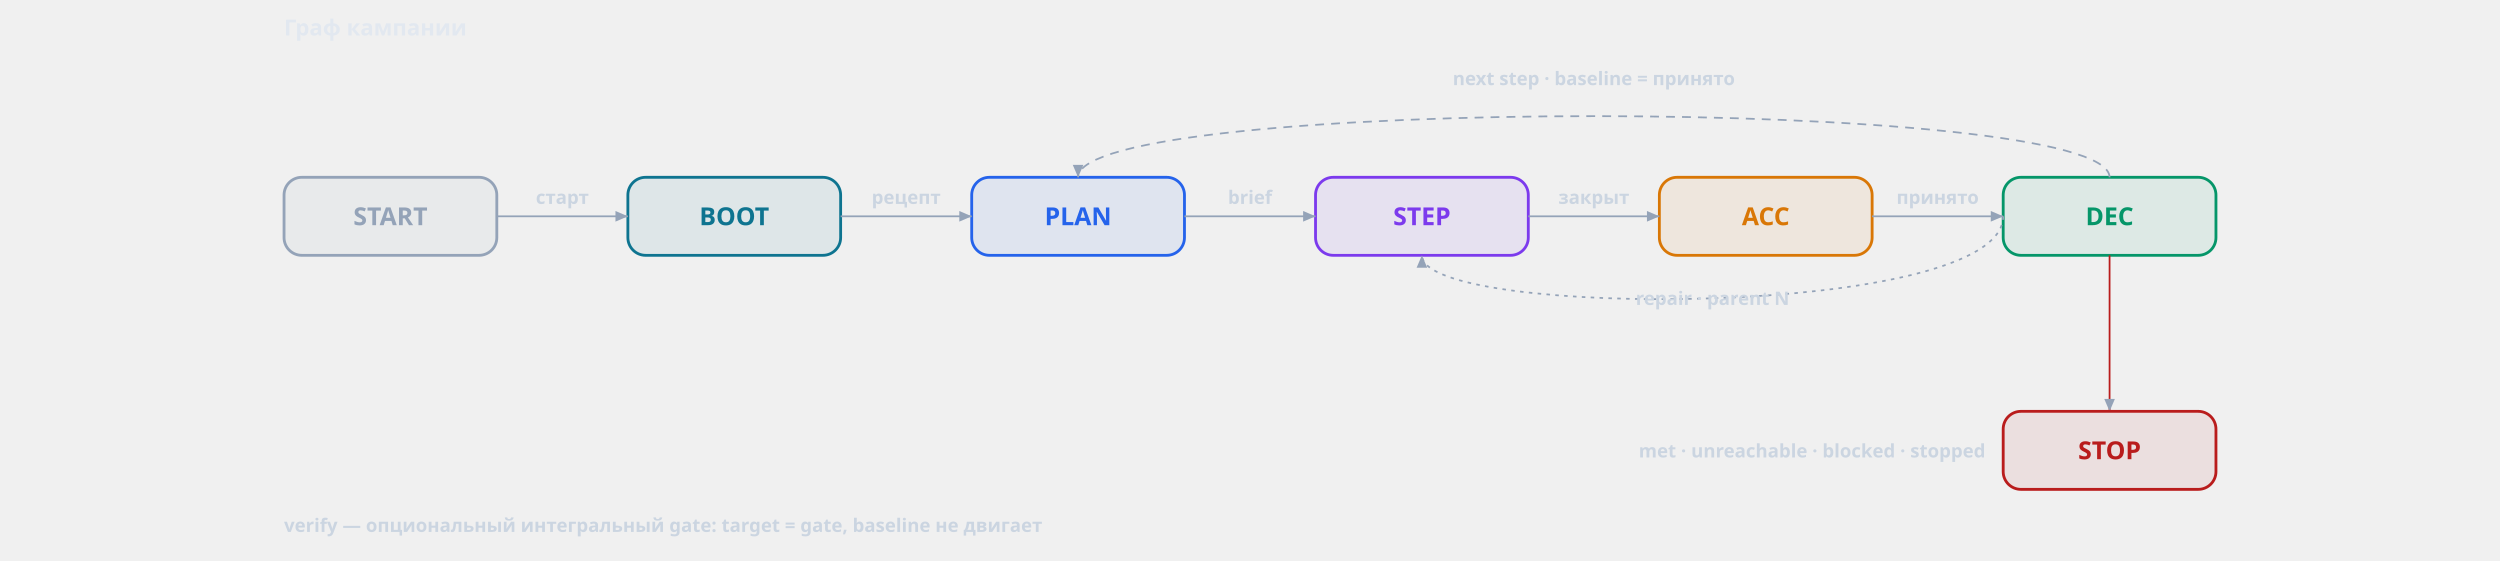
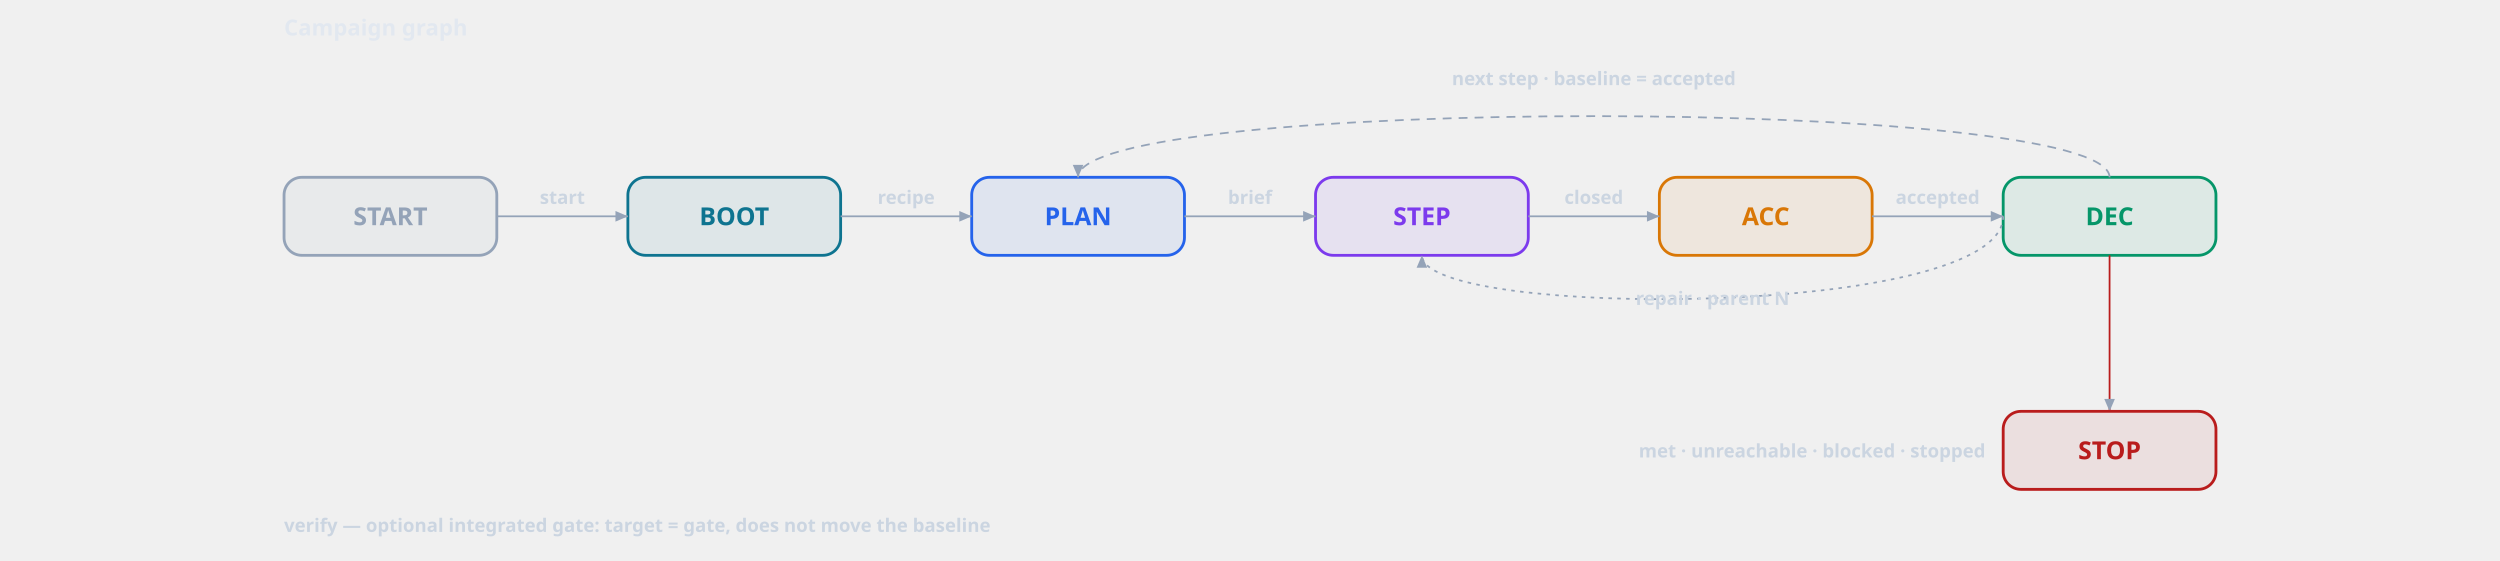
<svg xmlns="http://www.w3.org/2000/svg" viewBox="0 688 1410 316" width="1410" height="316" font-family="Segoe UI, system-ui, sans-serif">
  <defs>
    <marker id="arrow" markerWidth="9" markerHeight="9" refX="7" refY="3" orient="auto">
      <path d="M0,0 L7,3 L0,6 Z" fill="#94a3b8" />
    </marker>
  </defs>
  <style>
.t{font-size:13px;font-weight:600;fill:#e2e8f0}
.s{font-size:10.5px;fill:#94a3b8}
.h{font-size:12.5px;font-weight:700;fill:#ffffff}
.ho{font-size:9.5px;fill:#ffffff;fill-opacity:0.85}
.g{font-size:10.5px;font-weight:600}
.band{fill:#141d31}
.bt{fill:#ffffff;font-size:15px;font-weight:700}
.ol{fill:#e2e8f0;font-size:11.5px}
.lt{font-size:12.5px;font-weight:700;fill:#e2e8f0}
.ls{font-size:10.5px;fill:#94a3b8}
.lm{font-family:ui-monospace,Consolas,Menlo,monospace;font-size:12px;font-weight:700}
.bm{font-family:ui-monospace,Consolas,Menlo,monospace;font-size:10.5px;font-weight:700}
.st{font-size:14px;font-weight:700}
</style>
  <rect x="24" y="24" width="1362" height="138" rx="10" class="band" />
-   <text x="42" y="48" class="bt">Оркестратор · cheap — кампания: primary · шаг: pdca-orchestrator</text>
-   <text x="42" y="76" class="ol">← BOOTSTRAP ← «старт кампании» · «новая цель»</text>
-   <text x="42" y="94" class="ol">← PLAN ← «baseline принят» · «next seed»</text>
-   <text x="42" y="112" class="ol">← STEP ← «brief утверждён» · «реплан r+1»</text>
-   <text x="723.0" y="76" class="ol">← ACCEPT ← «шаг закрыт»</text>
-   <text x="723.0" y="94" class="ol">← DECIDE ← «замер принят»</text>
-   <text x="723.0" y="112" class="ol">← STOP ← «met» · «unreachable» · «blocked» · «stopped»</text>
+   <text x="42" y="48" class="bt">Orchestrator · cheap — campaign: primary · step: pdca-orchestrator</text>
+   <text x="42" y="76" class="ol">← BOOTSTRAP ← "campaign start" · "new goal"</text>
+   <text x="42" y="94" class="ol">← PLAN ← "baseline accepted" · "next seed"</text>
+   <text x="42" y="112" class="ol">← STEP ← "brief approved" · "replan r+1"</text>
+   <text x="723.0" y="76" class="ol">← ACCEPT ← "step closed"</text>
+   <text x="723.0" y="94" class="ol">← DECIDE ← "measurement accepted"</text>
+   <text x="723.0" y="112" class="ol">← STOP ← "met" · "unreachable" · "blocked" · "stopped"</text>
  <rect x="24" y="224" width="210" height="40" rx="8" fill="#0e7490" />
  <text x="129.0" y="241" class="h" text-anchor="middle">B · BOOTSTRAP</text>
  <text x="129.0" y="257" class="ho" text-anchor="middle">pdca-planner + pdca-executor · medium/cheap</text>
  <polyline points="129.0,264 129.0,280" fill="none" stroke="#94a3b8" marker-end="url(#arrow)" />
  <rect x="24" y="280" width="210" height="50" rx="8" fill="#223046" stroke="#3b4a63" stroke-width="1" />
  <rect x="25" y="287" width="3" height="36" rx="1.5" fill="#4f46e5" />
  <rect x="176" y="287" width="50" height="18" rx="6" fill="#4f46e5" />
  <text x="201.0" y="299.5" class="bm" fill="#cbd5e1" text-anchor="middle">medium</text>
-   <text x="37" y="303" class="t">Цель + рецепт</text>
-   <text x="37" y="322" class="s">pdca-planner · read-only · фиксация</text>
+   <text x="37" y="303" class="t">Goal + recipe</text>
+   <text x="37" y="322" class="s">pdca-planner · read-only · fixation</text>
  <rect x="24" y="342" width="210" height="50" rx="8" fill="#223046" stroke="#3b4a63" stroke-width="1" />
  <rect x="25" y="349" width="3" height="36" rx="1.5" fill="#0d9488" />
  <rect x="176" y="349" width="50" height="18" rx="6" fill="#0d9488" />
  <text x="201.0" y="361.5" class="bm" fill="#cbd5e1" text-anchor="middle">cheap</text>
  <text x="37" y="365" class="t">Baseline</text>
-   <text x="37" y="384" class="s">pdca-executor · edit/bash · тот же…</text>
+   <text x="37" y="384" class="s">pdca-executor · edit/bash · recipe</text>
  <polyline points="129.0,330 129.0,342" fill="none" stroke="#64748b" marker-end="url(#arrow)" />
  <rect x="24" y="404" width="210" height="50" rx="8" fill="#223046" stroke="#3b4a63" stroke-width="1" />
  <rect x="25" y="411" width="3" height="36" rx="1.5" fill="#4f46e5" />
  <rect x="176" y="411" width="50" height="18" rx="6" fill="#4f46e5" />
  <text x="201.0" y="423.5" class="bm" fill="#cbd5e1" text-anchor="middle">medium</text>
-   <text x="37" y="427" class="t">Флор · target</text>
-   <text x="37" y="446" class="s">pdca-planner · baseline + флор</text>
+   <text x="37" y="427" class="t">Floor · target</text>
+   <text x="37" y="446" class="s">pdca-planner · baseline + floor</text>
  <polyline points="129.0,392 129.0,404" fill="none" stroke="#64748b" marker-end="url(#arrow)" />
  <rect x="24" y="466" width="210" height="50" rx="8" fill="#223046" stroke="#3b4a63" stroke-width="1" />
  <rect x="25" y="473" width="3" height="36" rx="1.5" fill="#0d9488" />
  <rect x="176" y="473" width="50" height="18" rx="6" fill="#0d9488" />
  <text x="201.0" y="485.5" class="bm" fill="#cbd5e1" text-anchor="middle">cheap</text>
-   <text x="37" y="489" class="t">Статус-файл</text>
-   <text x="37" y="508" class="s">primary · status-only · один файл</text>
+   <text x="37" y="489" class="t">Status file</text>
+   <text x="37" y="508" class="s">primary · status-only · one file</text>
  <polyline points="129.0,454 129.0,466" fill="none" stroke="#64748b" marker-end="url(#arrow)" />
  <rect x="18" y="272" width="222" height="252" rx="12" fill="none" stroke="#0e7490" stroke-opacity="0.6" stroke-width="1.6" />
  <rect x="258" y="224" width="236" height="40" rx="8" fill="#2563eb" />
  <text x="376.0" y="241" class="h" text-anchor="middle">P · PLAN</text>
  <text x="376.0" y="257" class="ho" text-anchor="middle">pdca-scout + pdca-planner · cheap/medium</text>
  <polyline points="376.0,264 376.0,280" fill="none" stroke="#94a3b8" marker-end="url(#arrow)" />
  <rect x="258" y="280" width="236" height="50" rx="8" fill="#223046" stroke="#3b4a63" stroke-width="1" />
  <rect x="259" y="287" width="3" height="36" rx="1.5" fill="#0d9488" />
  <rect x="436" y="287" width="50" height="18" rx="6" fill="#0d9488" />
  <text x="461.0" y="299.5" class="bm" fill="#cbd5e1" text-anchor="middle">cheap</text>
-   <text x="271" y="303" class="t">Discover · карта</text>
-   <text x="271" y="322" class="s">pdca-scout · разрыв + deferred · read-on…</text>
+   <text x="271" y="303" class="t">Discover · gap map</text>
+   <text x="271" y="322" class="s">pdca-scout · gap + deferred · read-only</text>
  <rect x="258" y="342" width="236" height="50" rx="8" fill="#223046" stroke="#3b4a63" stroke-width="1" />
  <rect x="259" y="349" width="3" height="36" rx="1.5" fill="#0d9488" />
  <rect x="436" y="349" width="50" height="18" rx="6" fill="#0d9488" />
  <text x="461.0" y="361.5" class="bm" fill="#cbd5e1" text-anchor="middle">cheap</text>
  <text x="271" y="365" class="t">Ranked seed</text>
-   <text x="271" y="384" class="s">pdca-scout · факты, не решение</text>
+   <text x="271" y="384" class="s">pdca-scout · facts, not a decision</text>
  <polyline points="376.0,330 376.0,342" fill="none" stroke="#64748b" marker-end="url(#arrow)" />
  <rect x="258" y="404" width="236" height="50" rx="8" fill="#223046" stroke="#3b4a63" stroke-width="1" />
  <rect x="259" y="411" width="3" height="36" rx="1.5" fill="#4f46e5" />
  <rect x="436" y="411" width="50" height="18" rx="6" fill="#4f46e5" />
  <text x="461.0" y="423.5" class="bm" fill="#cbd5e1" text-anchor="middle">medium</text>
-   <text x="271" y="427" class="t">Brief · 6 блоков</text>
+   <text x="271" y="427" class="t">Brief · six blocks</text>
  <text x="271" y="446" class="s">pdca-planner · read-only</text>
  <polyline points="376.0,392 376.0,404" fill="none" stroke="#64748b" marker-end="url(#arrow)" />
  <rect x="258" y="466" width="236" height="50" rx="8" fill="#223046" stroke="#3b4a63" stroke-width="1" />
  <rect x="259" y="473" width="3" height="36" rx="1.5" fill="#4f46e5" />
  <rect x="436" y="473" width="50" height="18" rx="6" fill="#4f46e5" />
  <text x="461.0" y="485.5" class="bm" fill="#cbd5e1" text-anchor="middle">medium</text>
  <text x="271" y="489" class="t">Acceptance · targets</text>
-   <text x="271" y="508" class="s">pdca-planner · флор · скоуп</text>
+   <text x="271" y="508" class="s">pdca-planner · floor · scope</text>
  <polyline points="376.0,454 376.0,466" fill="none" stroke="#64748b" marker-end="url(#arrow)" />
  <rect x="252" y="272" width="248" height="252" rx="12" fill="none" stroke="#2563eb" stroke-opacity="0.6" stroke-width="1.6" />
  <rect x="518" y="224" width="210" height="40" rx="8" fill="#7c3aed" />
  <text x="623.0" y="241" class="h" text-anchor="middle">S · STEP N</text>
  <text x="623.0" y="257" class="ho" text-anchor="middle">orchestrator · cheap</text>
  <polyline points="623.0,264 623.0,280" fill="none" stroke="#94a3b8" marker-end="url(#arrow)" />
  <rect x="518" y="280" width="210" height="50" rx="8" fill="#223046" stroke="#3b4a63" stroke-width="1" />
  <rect x="519" y="287" width="3" height="36" rx="1.5" fill="#4f46e5" />
  <rect x="670" y="287" width="50" height="18" rx="6" fill="#4f46e5" />
  <text x="695.0" y="299.5" class="bm" fill="#cbd5e1" text-anchor="middle">medium</text>
  <text x="531" y="303" class="t">P · PLAN</text>
-   <text x="531" y="322" class="s">pdca-planner · план шага · ревизия r</text>
+   <text x="531" y="322" class="s">pdca-planner · step plan · rev r</text>
  <rect x="518" y="342" width="210" height="50" rx="8" fill="#223046" stroke="#3b4a63" stroke-width="1" />
  <rect x="519" y="349" width="3" height="36" rx="1.5" fill="#0d9488" />
  <rect x="670" y="349" width="50" height="18" rx="6" fill="#0d9488" />
  <text x="695.0" y="361.5" class="bm" fill="#cbd5e1" text-anchor="middle">cheap</text>
  <text x="531" y="365" class="t">D · DO</text>
-   <text x="531" y="384" class="s">pdca-executor · edit/bash · факты</text>
+   <text x="531" y="384" class="s">pdca-executor · edit/bash · facts</text>
  <polyline points="623.0,330 623.0,342" fill="none" stroke="#64748b" marker-end="url(#arrow)" />
  <rect x="518" y="404" width="210" height="50" rx="8" fill="#223046" stroke="#3b4a63" stroke-width="1" />
  <rect x="519" y="411" width="3" height="36" rx="1.5" fill="#4f46e5" />
  <rect x="670" y="411" width="50" height="18" rx="6" fill="#4f46e5" />
  <text x="695.0" y="423.5" class="bm" fill="#cbd5e1" text-anchor="middle">medium</text>
  <text x="531" y="427" class="t">C · CHECK</text>
  <text x="531" y="446" class="s">pdca-check · read-only · evidence</text>
  <polyline points="623.0,392 623.0,404" fill="none" stroke="#64748b" marker-end="url(#arrow)" />
  <rect x="518" y="466" width="210" height="50" rx="8" fill="#223046" stroke="#3b4a63" stroke-width="1" />
  <rect x="519" y="473" width="3" height="36" rx="1.5" fill="#0d9488" />
  <rect x="670" y="473" width="50" height="18" rx="6" fill="#0d9488" />
  <text x="695.0" y="485.5" class="bm" fill="#cbd5e1" text-anchor="middle">cheap</text>
  <text x="531" y="489" class="t">A · ACT</text>
-   <text x="531" y="508" class="s">pdca-executor · статус/доки</text>
+   <text x="531" y="508" class="s">pdca-executor · status/docs</text>
  <polyline points="623.0,454 623.0,466" fill="none" stroke="#64748b" marker-end="url(#arrow)" />
  <rect x="518" y="528" width="210" height="50" rx="8" fill="#223046" stroke="#3b4a63" stroke-width="1" />
  <rect x="519" y="535" width="3" height="36" rx="1.5" fill="#4f46e5" />
  <rect x="670" y="535" width="50" height="18" rx="6" fill="#4f46e5" />
  <text x="695.0" y="547.5" class="bm" fill="#cbd5e1" text-anchor="middle">medium</text>
-   <text x="531" y="551" class="t">Тип шага</text>
+   <text x="531" y="551" class="t">Step kind</text>
  <text x="531" y="570" class="s">increment · repair · verify</text>
  <polyline points="623.0,516 623.0,528" fill="none" stroke="#64748b" marker-end="url(#arrow)" />
  <rect x="512" y="272" width="222" height="314" rx="12" fill="none" stroke="#7c3aed" stroke-opacity="0.6" stroke-width="1.6" />
  <rect x="752" y="224" width="190" height="40" rx="8" fill="#d97706" />
  <text x="847.0" y="241" class="h" text-anchor="middle">A · ACCEPT</text>
  <text x="847.0" y="257" class="ho" text-anchor="middle">pdca-check · medium</text>
  <polyline points="847.0,264 847.0,280" fill="none" stroke="#94a3b8" marker-end="url(#arrow)" />
  <rect x="752" y="280" width="190" height="50" rx="8" fill="#223046" stroke="#3b4a63" stroke-width="1" />
  <rect x="753" y="287" width="3" height="36" rx="1.5" fill="#4f46e5" />
  <rect x="884" y="287" width="50" height="18" rx="6" fill="#4f46e5" />
  <text x="909.0" y="299.5" class="bm" fill="#cbd5e1" text-anchor="middle">medium</text>
-   <text x="765" y="303" class="t">Вердикт</text>
-   <text x="765" y="322" class="s">pdca-check · read-only · по стр…</text>
+   <text x="765" y="303" class="t">Verdict</text>
+   <text x="765" y="322" class="s">pdca-check · read-only · by rows</text>
  <rect x="752" y="342" width="190" height="50" rx="8" fill="#223046" stroke="#3b4a63" stroke-width="1" />
  <rect x="753" y="349" width="3" height="36" rx="1.5" fill="#0d9488" />
  <rect x="884" y="349" width="50" height="18" rx="6" fill="#0d9488" />
  <text x="909.0" y="361.5" class="bm" fill="#cbd5e1" text-anchor="middle">cheap</text>
-   <text x="765" y="365" class="t">Число</text>
-   <text x="765" y="384" class="s">один прогон · красное в архив</text>
+   <text x="765" y="365" class="t">Number</text>
+   <text x="765" y="384" class="s">one run · red is archived</text>
  <polyline points="847.0,330 847.0,342" fill="none" stroke="#64748b" marker-end="url(#arrow)" />
  <rect x="752" y="404" width="190" height="50" rx="8" fill="#223046" stroke="#3b4a63" stroke-width="1" />
  <rect x="753" y="411" width="3" height="36" rx="1.5" fill="#0d9488" />
  <rect x="884" y="411" width="50" height="18" rx="6" fill="#0d9488" />
  <text x="909.0" y="423.5" class="bm" fill="#cbd5e1" text-anchor="middle">cheap</text>
-   <text x="765" y="427" class="t">Строка шага</text>
-   <text x="765" y="446" class="s">primary · запись в статус-файл</text>
+   <text x="765" y="427" class="t">Step row</text>
+   <text x="765" y="446" class="s">primary · status-file write</text>
  <polyline points="847.0,392 847.0,404" fill="none" stroke="#64748b" marker-end="url(#arrow)" />
  <rect x="746" y="272" width="202" height="190" rx="12" fill="none" stroke="#d97706" stroke-opacity="0.6" stroke-width="1.6" />
  <rect x="966" y="224" width="196" height="40" rx="8" fill="#059669" />
  <text x="1064.0" y="241" class="h" text-anchor="middle">R · DECIDE</text>
  <text x="1064.0" y="257" class="ho" text-anchor="middle">pdca-planner · medium</text>
  <polyline points="1064.0,264 1064.0,280" fill="none" stroke="#94a3b8" marker-end="url(#arrow)" />
  <rect x="966" y="280" width="196" height="50" rx="8" fill="#223046" stroke="#3b4a63" stroke-width="1" />
  <rect x="967" y="287" width="3" height="36" rx="1.5" fill="#4f46e5" />
  <rect x="1104" y="287" width="50" height="18" rx="6" fill="#4f46e5" />
  <text x="1129.0" y="299.5" class="bm" fill="#cbd5e1" text-anchor="middle">medium</text>
-   <text x="979" y="303" class="t">Цель?</text>
-   <text x="979" y="322" class="s">pdca-planner · read-only · преди…</text>
+   <text x="979" y="303" class="t">Goal?</text>
+   <text x="979" y="322" class="s">pdca-planner · predicate</text>
  <rect x="966" y="342" width="196" height="50" rx="8" fill="#223046" stroke="#3b4a63" stroke-width="1" />
  <rect x="967" y="349" width="3" height="36" rx="1.5" fill="#4f46e5" />
  <rect x="1104" y="349" width="50" height="18" rx="6" fill="#4f46e5" />
  <text x="1129.0" y="361.5" class="bm" fill="#cbd5e1" text-anchor="middle">medium</text>
-   <text x="979" y="365" class="t">Остаток</text>
-   <text x="979" y="384" class="s">доказать числами · блокер</text>
+   <text x="979" y="365" class="t">Remainder</text>
+   <text x="979" y="384" class="s">prove with numbers · blocker</text>
  <polyline points="1064.0,330 1064.0,342" fill="none" stroke="#64748b" marker-end="url(#arrow)" />
  <rect x="966" y="404" width="196" height="50" rx="8" fill="#223046" stroke="#3b4a63" stroke-width="1" />
  <rect x="967" y="411" width="3" height="36" rx="1.5" fill="#4f46e5" />
  <rect x="1104" y="411" width="50" height="18" rx="6" fill="#4f46e5" />
  <text x="1129.0" y="423.5" class="bm" fill="#cbd5e1" text-anchor="middle">medium</text>
  <text x="979" y="427" class="t">Next seed</text>
-   <text x="979" y="446" class="s">pdca-planner · read-only · следу…</text>
+   <text x="979" y="446" class="s">pdca-planner · the next step</text>
  <polyline points="1064.0,392 1064.0,404" fill="none" stroke="#64748b" marker-end="url(#arrow)" />
  <rect x="966" y="466" width="196" height="50" rx="8" fill="#223046" stroke="#3b4a63" stroke-width="1" />
  <rect x="967" y="473" width="3" height="36" rx="1.5" fill="#4f46e5" />
  <rect x="1104" y="473" width="50" height="18" rx="6" fill="#4f46e5" />
  <text x="1129.0" y="485.5" class="bm" fill="#cbd5e1" text-anchor="middle">medium</text>
-   <text x="979" y="489" class="t">Маршрут</text>
+   <text x="979" y="489" class="t">Route</text>
  <text x="979" y="508" class="s">next · repair · verify</text>
  <polyline points="1064.0,454 1064.0,466" fill="none" stroke="#64748b" marker-end="url(#arrow)" />
  <rect x="960" y="272" width="208" height="252" rx="12" fill="none" stroke="#059669" stroke-opacity="0.6" stroke-width="1.6" />
  <rect x="1186" y="224" width="200" height="40" rx="8" fill="#b91c1c" />
  <text x="1286.0" y="241" class="h" text-anchor="middle">X · STOP</text>
  <text x="1286.0" y="257" class="ho" text-anchor="middle">primary · cheap</text>
  <polyline points="1286.0,264 1286.0,280" fill="none" stroke="#94a3b8" marker-end="url(#arrow)" />
  <rect x="1186" y="280" width="200" height="50" rx="8" fill="#223046" stroke="#3b4a63" stroke-width="1" />
  <rect x="1187" y="287" width="3" height="36" rx="1.5" fill="#0d9488" />
  <rect x="1328" y="287" width="50" height="18" rx="6" fill="#0d9488" />
  <text x="1353.0" y="299.5" class="bm" fill="#cbd5e1" text-anchor="middle">cheap</text>
  <text x="1199" y="303" class="t">met</text>
-   <text x="1199" y="322" class="s">единственный успех</text>
+   <text x="1199" y="322" class="s">the only success</text>
  <rect x="1186" y="342" width="200" height="50" rx="8" fill="#223046" stroke="#3b4a63" stroke-width="1" />
  <rect x="1187" y="349" width="3" height="36" rx="1.5" fill="#0d9488" />
  <rect x="1328" y="349" width="50" height="18" rx="6" fill="#0d9488" />
  <text x="1353.0" y="361.5" class="bm" fill="#cbd5e1" text-anchor="middle">cheap</text>
  <text x="1199" y="365" class="t">unreachable</text>
-   <text x="1199" y="384" class="s">остаток доказан числами</text>
+   <text x="1199" y="384" class="s">the remainder proven by numbers</text>
  <polyline points="1286.0,330 1286.0,342" fill="none" stroke="#64748b" marker-end="url(#arrow)" />
  <rect x="1186" y="404" width="200" height="50" rx="8" fill="#223046" stroke="#3b4a63" stroke-width="1" />
  <rect x="1187" y="411" width="3" height="36" rx="1.5" fill="#0d9488" />
  <rect x="1328" y="411" width="50" height="18" rx="6" fill="#0d9488" />
  <text x="1353.0" y="423.5" class="bm" fill="#cbd5e1" text-anchor="middle">cheap</text>
  <text x="1199" y="427" class="t">blocked/stopped</text>
-   <text x="1199" y="446" class="s">точка продолжения в статус-файле</text>
+   <text x="1199" y="446" class="s">resume point in the status file</text>
  <polyline points="1286.0,392 1286.0,404" fill="none" stroke="#64748b" marker-end="url(#arrow)" />
  <rect x="1180" y="272" width="212" height="190" rx="12" fill="none" stroke="#b91c1c" stroke-opacity="0.6" stroke-width="1.6" />
  <polyline points="113.0,162 113.0,224" fill="none" stroke="#94a3b8" data-edge-id="dispatch_b" marker-end="url(#arrow)" />
-   <text x="105.0" y="196.0" class="g" fill="#94a3b8" text-anchor="end">старт</text>
+   <text x="105.0" y="196.0" class="g" fill="#94a3b8" text-anchor="end">start</text>
  <polyline points="145.0,224 145.0,162" fill="none" stroke="#94a3b8" data-edge-id="return_b" marker-end="url(#arrow)" />
  <polyline points="360.0,162 360.0,224" fill="none" stroke="#94a3b8" data-edge-id="dispatch_p" marker-end="url(#arrow)" />
-   <text x="352.0" y="196.0" class="g" fill="#94a3b8" text-anchor="end">план готов</text>
+   <text x="352.0" y="196.0" class="g" fill="#94a3b8" text-anchor="end">plan ready</text>
  <polyline points="392.0,224 392.0,162" fill="none" stroke="#94a3b8" data-edge-id="return_p" marker-end="url(#arrow)" />
  <polyline points="607.0,162 607.0,224" fill="none" stroke="#94a3b8" data-edge-id="dispatch_s" marker-end="url(#arrow)" />
-   <text x="599.0" y="196.0" class="g" fill="#94a3b8" text-anchor="end">шаг закрыт</text>
+   <text x="599.0" y="196.0" class="g" fill="#94a3b8" text-anchor="end">step closed</text>
  <polyline points="639.0,224 639.0,162" fill="none" stroke="#94a3b8" data-edge-id="return_s" marker-end="url(#arrow)" />
  <polyline points="831.0,162 831.0,224" fill="none" stroke="#94a3b8" data-edge-id="dispatch_a" marker-end="url(#arrow)" />
-   <text x="823.0" y="196.0" class="g" fill="#94a3b8" text-anchor="end">замер принят</text>
+   <text x="823.0" y="196.0" class="g" fill="#94a3b8" text-anchor="end">measurement accepted</text>
  <polyline points="863.0,224 863.0,162" fill="none" stroke="#94a3b8" data-edge-id="return_a" marker-end="url(#arrow)" />
  <polyline points="1048.0,162 1048.0,224" fill="none" stroke="#94a3b8" data-edge-id="dispatch_r" marker-end="url(#arrow)" />
-   <text x="1040.0" y="196.0" class="g" fill="#94a3b8" text-anchor="end">решение</text>
+   <text x="1040.0" y="196.0" class="g" fill="#94a3b8" text-anchor="end">decision</text>
  <polyline points="1080.0,224 1080.0,162" fill="none" stroke="#94a3b8" data-edge-id="return_r" marker-end="url(#arrow)" />
  <polyline points="1270.0,162 1270.0,224" fill="none" stroke="#94a3b8" data-edge-id="dispatch_x" marker-end="url(#arrow)" />
-   <text x="1262.0" y="196.0" class="g" fill="#94a3b8" text-anchor="end">остановка</text>
+   <text x="1262.0" y="196.0" class="g" fill="#94a3b8" text-anchor="end">stop</text>
  <rect x="24.0" y="622" width="15" height="15" rx="4" fill="#0d9488" />
-   <text x="46.0" y="634" class="lt">дешёвая ступень</text>
+   <text x="46.0" y="634" class="lt">cheap tier</text>
  <rect x="46.0" y="642" width="53.0" height="21" rx="7" fill="#0d9488" />
  <text x="72.5" y="657" class="lm" fill="#ffffff" text-anchor="middle">cheap</text>
  <text x="109.0" y="657" class="ls">primary · pdca-scout · pdca-executor · orchestrator</text>
  <rect x="705.0" y="622" width="15" height="15" rx="4" fill="#4f46e5" />
-   <text x="727.0" y="634" class="lt">средняя ступень</text>
+   <text x="727.0" y="634" class="lt">medium tier</text>
  <rect x="727.0" y="642" width="60.4" height="21" rx="7" fill="#4f46e5" />
  <text x="757.2" y="657" class="lm" fill="#ffffff" text-anchor="middle">medium</text>
  <text x="797.4" y="657" class="ls">pdca-planner · pdca-check</text>
-   <text x="705.0" y="678" class="ls" text-anchor="middle">strong · pdca-escalate — не роль кампании: вызывается внутри STEP по триггерам, кампания получает результат</text>
-   <text x="160.2" y="708" class="lt">Граф кампании</text>
+   <text x="705.0" y="678" class="ls" text-anchor="middle">strong · pdca-escalate — not a campaign role: called inside STEP by triggers, the campaign receives the result</text>
+   <text x="160.2" y="708" class="lt">Campaign graph</text>
  <rect x="160.2" y="788" width="120" height="44" rx="10" fill="#94a3b8" fill-opacity="0.08" stroke="#94a3b8" stroke-width="1.6" data-node-id="START" />
  <text x="220.2" y="815.0" class="st" fill="#94a3b8" text-anchor="middle">START</text>
  <rect x="354.12" y="788" width="120" height="44" rx="10" fill="#0e7490" fill-opacity="0.08" stroke="#0e7490" stroke-width="1.6" data-node-id="BOOT" />
  <text x="414.12" y="815.0" class="st" fill="#0e7490" text-anchor="middle">BOOT</text>
  <rect x="548.04" y="788" width="120" height="44" rx="10" fill="#2563eb" fill-opacity="0.08" stroke="#2563eb" stroke-width="1.6" data-node-id="PLAN" />
  <text x="608.04" y="815.0" class="st" fill="#2563eb" text-anchor="middle">PLAN</text>
  <rect x="741.96" y="788" width="120" height="44" rx="10" fill="#7c3aed" fill-opacity="0.08" stroke="#7c3aed" stroke-width="1.6" data-node-id="STEP" />
  <text x="801.96" y="815.0" class="st" fill="#7c3aed" text-anchor="middle">STEP</text>
  <rect x="935.88" y="788" width="120" height="44" rx="10" fill="#d97706" fill-opacity="0.08" stroke="#d97706" stroke-width="1.6" data-node-id="ACC" />
  <text x="995.88" y="815.0" class="st" fill="#d97706" text-anchor="middle">ACC</text>
  <rect x="1129.8" y="788" width="120" height="44" rx="10" fill="#059669" fill-opacity="0.08" stroke="#059669" stroke-width="1.6" data-node-id="DEC" />
  <text x="1189.8" y="815.0" class="st" fill="#059669" text-anchor="middle">DEC</text>
  <polyline points="280.2,810.0 354.12,810.0" fill="none" stroke="#94a3b8" data-edge-id="start_boot" marker-end="url(#arrow)" />
-   <text x="317.16" y="803.0" class="g" fill="#cbd5e1" text-anchor="middle">старт</text>
+   <text x="317.16" y="803.0" class="g" fill="#cbd5e1" text-anchor="middle">start</text>
  <polyline points="474.12,810.0 548.04,810.0" fill="none" stroke="#94a3b8" data-edge-id="boot_plan" marker-end="url(#arrow)" />
-   <text x="511.08" y="803.0" class="g" fill="#cbd5e1" text-anchor="middle">рецепт</text>
+   <text x="511.08" y="803.0" class="g" fill="#cbd5e1" text-anchor="middle">recipe</text>
  <polyline points="668.04,810.0 741.96,810.0" fill="none" stroke="#94a3b8" data-edge-id="plan_step" marker-end="url(#arrow)" />
  <text x="705.0" y="803.0" class="g" fill="#cbd5e1" text-anchor="middle">brief</text>
  <polyline points="861.96,810.0 935.88,810.0" fill="none" stroke="#94a3b8" data-edge-id="step_acc" marker-end="url(#arrow)" />
-   <text x="898.92" y="803.0" class="g" fill="#cbd5e1" text-anchor="middle">закрыт</text>
+   <text x="898.92" y="803.0" class="g" fill="#cbd5e1" text-anchor="middle">closed</text>
  <polyline points="1055.88,810.0 1129.8,810.0" fill="none" stroke="#94a3b8" data-edge-id="acc_dec" marker-end="url(#arrow)" />
-   <text x="1092.84" y="803.0" class="g" fill="#cbd5e1" text-anchor="middle">принято</text>
+   <text x="1092.84" y="803.0" class="g" fill="#cbd5e1" text-anchor="middle">accepted</text>
  <path d="M1189.8,788 C1189.8,742 608.04,742 608.04,788" fill="none" stroke="#94a3b8" stroke-dasharray="5 4" marker-end="url(#arrow)" data-edge-id="decide_plan" />
-   <text x="898.92" y="736" class="g" fill="#cbd5e1" text-anchor="middle">next step · baseline = принято</text>
+   <text x="898.92" y="736" class="g" fill="#cbd5e1" text-anchor="middle">next step · baseline = accepted</text>
  <path d="M1129.8,810.0 C1129.8,868 801.96,868 801.96,832" fill="none" stroke="#94a3b8" stroke-dasharray="2 3" marker-end="url(#arrow)" data-edge-id="decide_step" />
  <text x="965.88" y="860" class="g" fill="#cbd5e1" text-anchor="middle">repair · parent N</text>
  <polyline points="1189.8,832 1189.8,920" fill="none" stroke="#b91c1c" data-edge-id="decide_stop" marker-end="url(#arrow)" />
  <rect x="1129.8" y="920" width="120" height="44" rx="10" fill="#b91c1c" fill-opacity="0.08" stroke="#b91c1c" stroke-width="1.6" data-node-id="STOP" />
  <text x="1189.8" y="947.0" class="st" fill="#b91c1c" text-anchor="middle">STOP</text>
  <text x="1119.8" y="946.0" class="g" fill="#cbd5e1" text-anchor="end">met · unreachable · blocked · stopped</text>
-   <text x="160.2" y="988" class="g" fill="#cbd5e1" text-anchor="start">verify — опциональный интегральный gate: target = gate, baseline не двигает</text>
+   <text x="160.2" y="988" class="g" fill="#cbd5e1" text-anchor="start">verify — optional integrated gate: target = gate, does not move the baseline</text>
</svg>
